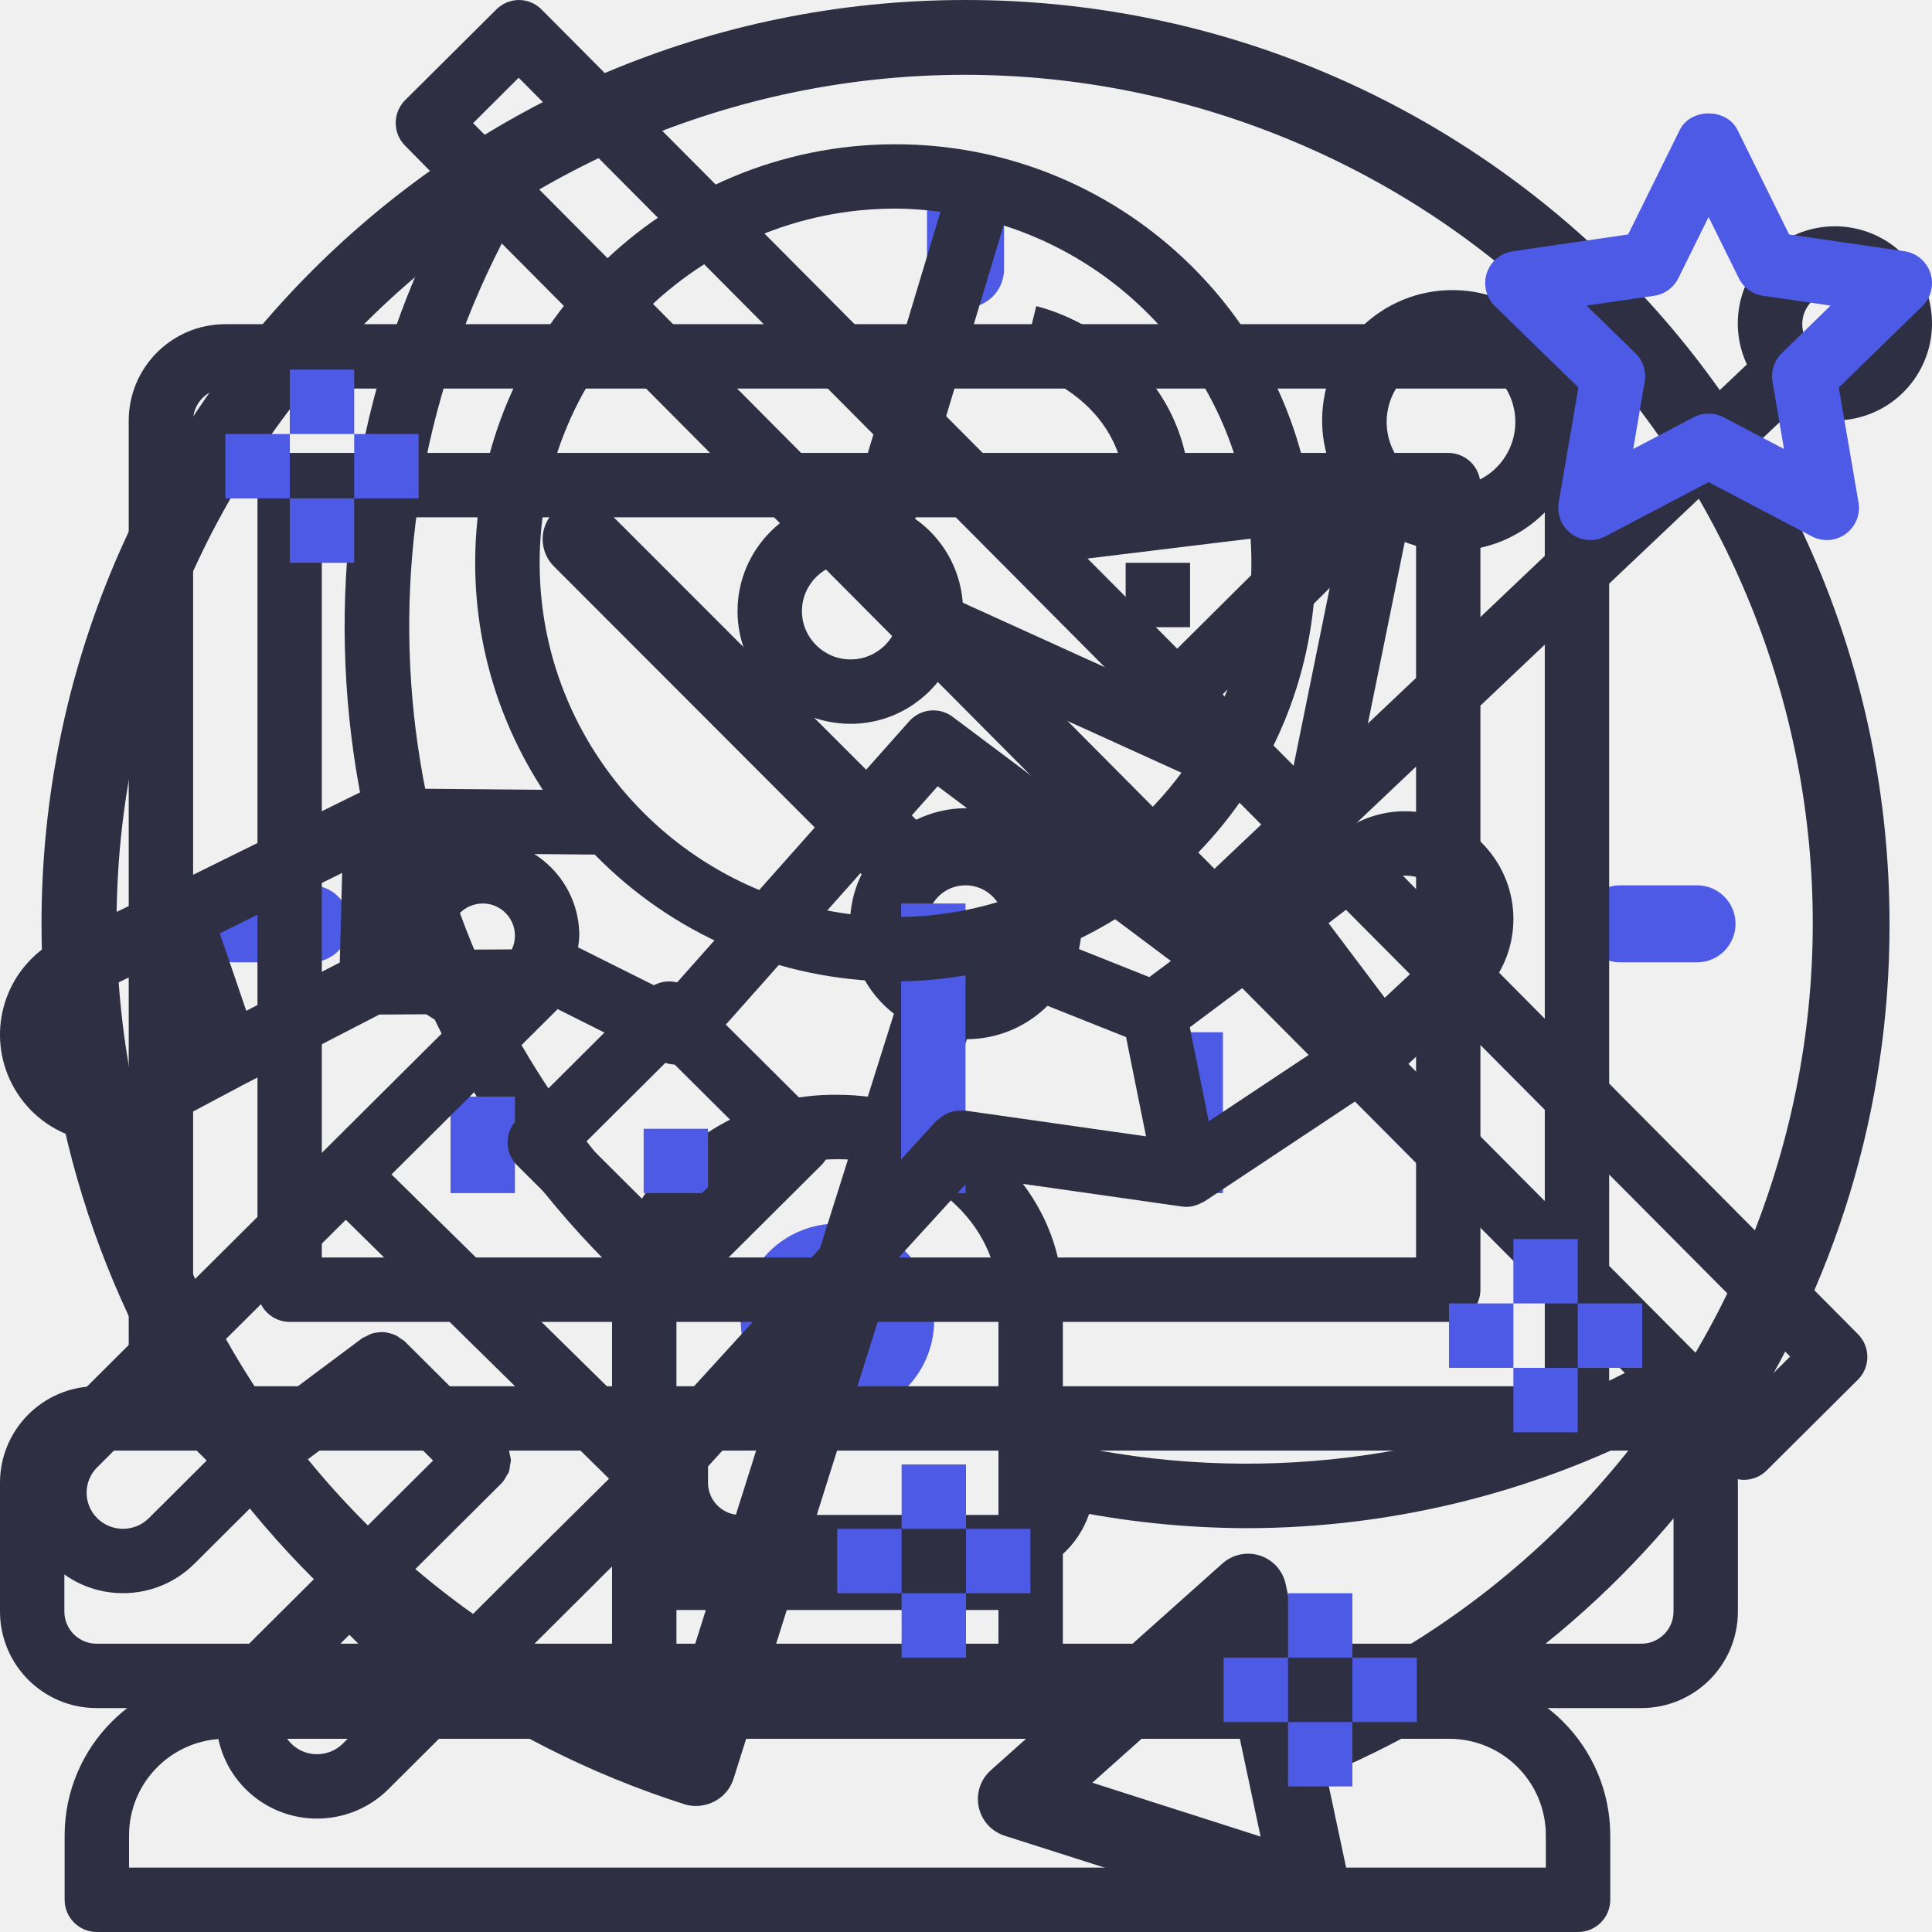
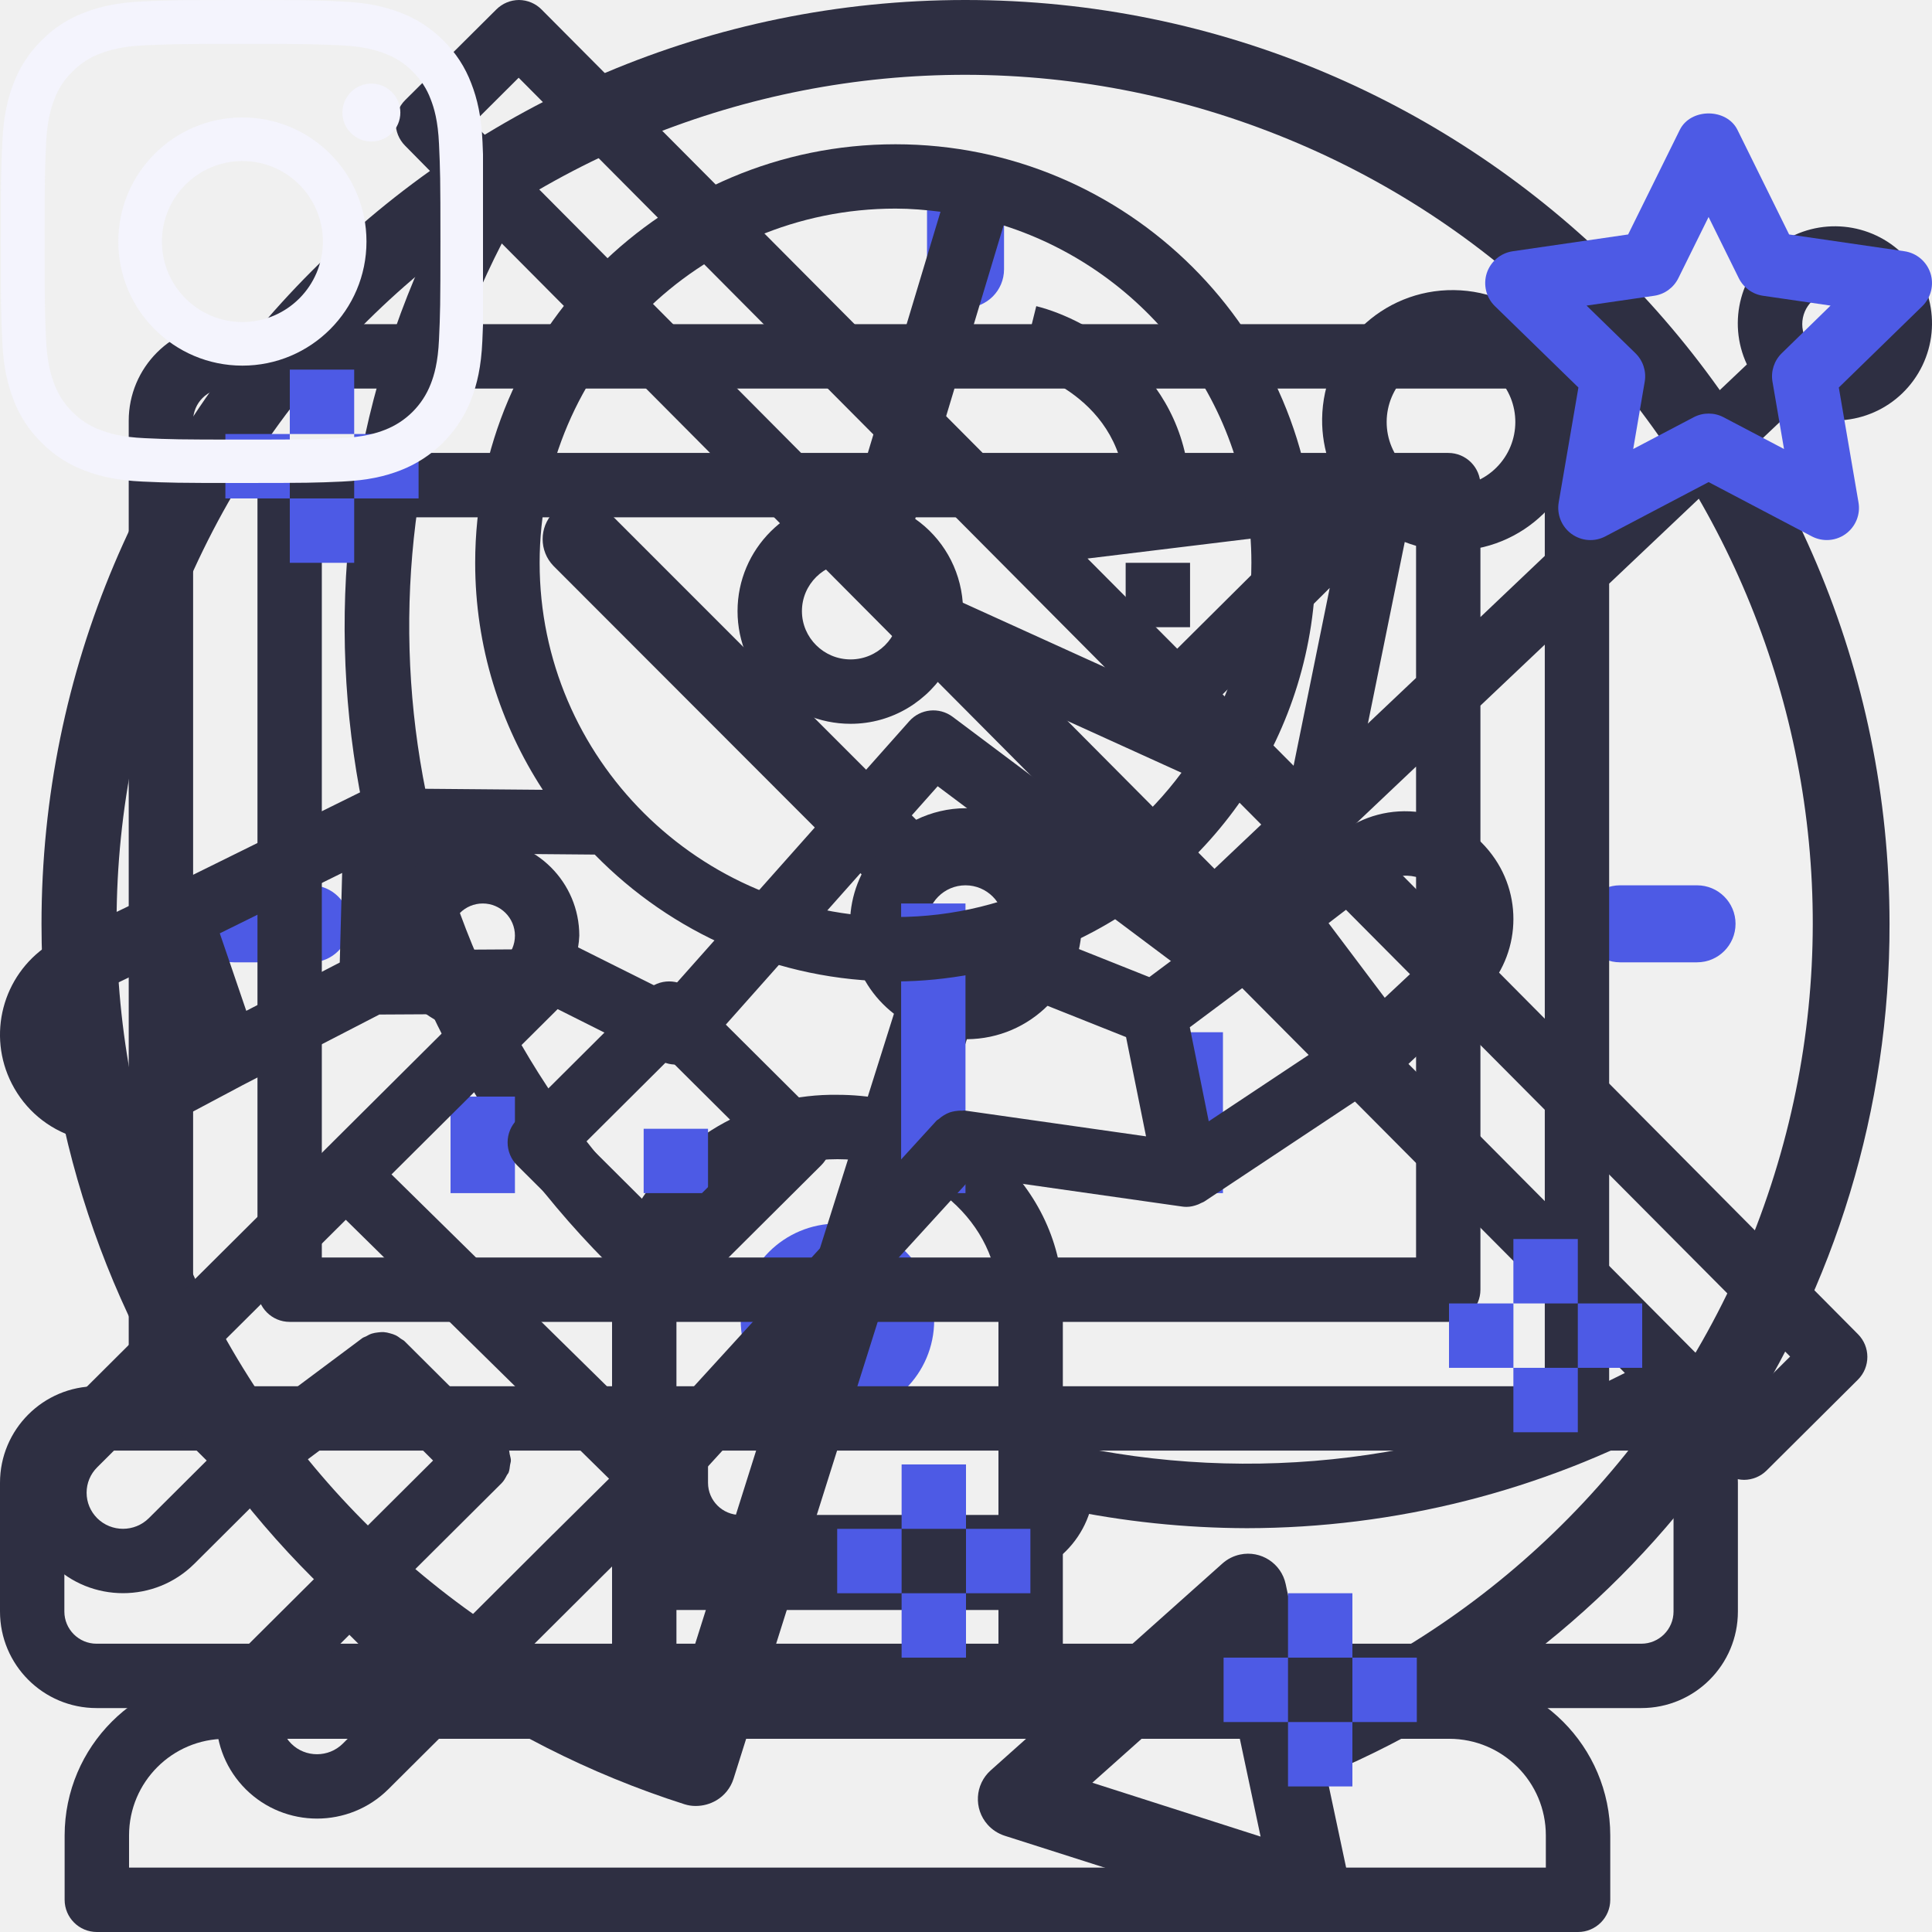
<svg xmlns="http://www.w3.org/2000/svg">
  <svg width="64" height="64" viewBox="0 0 64 64" fill="none" id="antena">
    <path d="M61.546 44.195L44.66 27.185L46.534 17.954C47.018 18.143 47.532 18.242 48.051 18.245H48.064C50.448 18.273 52.404 16.363 52.432 13.979C52.461 11.594 50.55 9.638 48.166 9.61C45.781 9.582 43.825 11.492 43.797 13.877C43.791 14.387 43.876 14.894 44.047 15.375L34.127 16.586L17.945 0.32C17.747 0.117 17.476 0.002 17.192 0C16.912 0.001 16.644 0.113 16.445 0.31L13.42 3.318C13.004 3.735 13.004 4.41 13.42 4.827L15.048 6.478C8.742 18.074 10.79 32.434 20.087 41.804C20.172 41.885 20.271 41.951 20.379 41.999C20.312 42.36 20.277 42.726 20.275 43.093V55.467H7.475C4.531 55.47 2.145 57.856 2.141 60.8V62.933C2.141 63.522 2.619 64 3.208 64H52.275C52.864 64 53.342 63.522 53.342 62.933V60.8C53.338 57.856 50.952 55.47 48.008 55.467H35.208V49.983C37.213 50.404 39.256 50.618 41.305 50.623C46.221 50.618 51.059 49.392 55.385 47.056L57.022 48.702C57.22 48.904 57.491 49.02 57.775 49.022C58.055 49.02 58.323 48.909 58.521 48.712L61.546 45.703C61.963 45.287 61.963 44.612 61.546 44.195ZM46.56 12.466C47.395 11.635 48.746 11.639 49.577 12.474C50.407 13.31 50.404 14.66 49.568 15.491C49.169 15.889 48.627 16.112 48.063 16.112H48.057C46.879 16.106 45.929 15.146 45.935 13.968C45.938 13.404 46.164 12.864 46.564 12.466H46.56ZM44.049 19.475L42.852 25.366L40.501 23.002L44.049 19.475ZM42.837 17.672L38.997 21.489L36.026 18.502L42.837 17.672ZM48.008 57.6C49.776 57.6 51.208 59.033 51.208 60.8V61.867H4.275V60.8C4.275 59.033 5.707 57.6 7.475 57.6H48.008ZM33.075 53.333V55.467H22.408V53.333H33.075ZM22.408 51.2V43.093C22.408 40.506 24.801 38.4 27.741 38.4C30.682 38.4 33.075 40.506 33.075 43.093V51.2H22.408ZM35.208 47.808V43.093C35.208 39.329 31.859 36.267 27.741 36.267C25.079 36.226 22.59 37.581 21.179 39.839C13.064 31.291 11.236 18.549 16.622 8.065L53.826 45.482C48.081 48.404 41.495 49.227 35.208 47.808ZM57.786 46.441L56.283 44.929L17.181 5.591L15.672 4.079L17.181 2.575L33.051 18.534C33.059 18.534 33.063 18.548 33.071 18.554L59.3 44.937L57.786 46.441Z" fill="#2E2F42" />
    <path d="M27.751 40.533H27.741C25.974 40.531 24.539 41.961 24.537 43.728C24.534 45.496 25.965 46.931 27.732 46.933H27.741C29.509 46.936 30.944 45.505 30.946 43.738C30.949 41.971 29.518 40.536 27.751 40.533ZM28.498 44.49C28.297 44.689 28.025 44.801 27.741 44.8C27.152 44.797 26.677 44.317 26.68 43.728C26.682 43.446 26.795 43.176 26.995 42.977C27.193 42.78 27.462 42.668 27.741 42.667C28.331 42.67 28.806 43.15 28.803 43.739C28.801 44.021 28.688 44.291 28.488 44.49H28.498Z" fill="#4D5AE5" />
  </svg>
  <svg width="64" height="64" viewBox="0 0 64 64" fill="none" id="clock">
    <g clip-path="url(#clip0_297080_1787)">
      <path d="M62.593 30.602C62.59 13.698 48.883 -0.003 31.977 6.39362e-07C15.073 0.003 1.372 13.711 1.375 30.616C1.378 43.932 9.989 55.718 22.674 59.768C22.795 59.806 22.921 59.826 23.047 59.825C23.289 59.825 23.525 59.76 23.732 59.638C24.002 59.478 24.204 59.224 24.299 58.925L32.029 34.425C34.142 34.414 35.846 32.692 35.835 30.579C35.824 28.466 34.102 26.762 31.989 26.773C31.421 26.775 30.86 26.906 30.349 27.155L20.137 16.942C19.63 16.453 18.823 16.467 18.334 16.973C17.856 17.468 17.856 18.251 18.334 18.746L28.541 28.964C27.757 30.562 28.205 32.492 29.613 33.582L22.248 56.928C7.692 51.566 0.239 35.42 5.601 20.864C10.963 6.309 27.109 -1.145 41.665 4.217C56.22 9.579 63.673 25.726 58.312 40.281C55.692 47.392 50.31 53.143 43.387 56.227L42.591 52.479C42.446 51.79 41.769 51.35 41.08 51.496C40.862 51.542 40.661 51.644 40.495 51.792L32.821 58.643C32.294 59.111 32.248 59.917 32.716 60.444C32.869 60.615 33.064 60.742 33.283 60.812L43.08 63.938C43.751 64.154 44.469 63.785 44.684 63.114C44.752 62.902 44.764 62.677 44.718 62.459L43.936 58.781C55.264 54.005 62.62 42.897 62.593 30.602ZM31.984 29.327C32.688 29.327 33.26 29.898 33.26 30.602C33.26 31.307 32.688 31.878 31.984 31.878C31.28 31.878 30.709 31.307 30.709 30.602C30.709 29.898 31.28 29.327 31.984 29.327ZM36.185 59.055L40.553 55.159L41.759 60.839L36.185 59.055Z" fill="#2E2F42" />
      <path d="M30.709 6.37V8.921C30.709 9.625 31.28 10.196 31.984 10.196C32.688 10.196 33.26 9.625 33.26 8.921V6.37C33.26 5.666 32.688 5.095 31.984 5.095C31.28 5.095 30.709 5.666 30.709 6.37Z" fill="#4D5AE5" />
      <path d="M7.752 29.327C7.047 29.327 6.477 29.898 6.477 30.602C6.477 31.307 7.047 31.878 7.752 31.878H10.303C11.007 31.878 11.578 31.307 11.578 30.602C11.578 29.898 11.007 29.327 10.303 29.327H7.752Z" fill="#4D5AE5" />
      <path d="M56.216 31.878C56.921 31.878 57.492 31.307 57.492 30.602C57.492 29.898 56.921 29.327 56.216 29.327H53.666C52.961 29.327 52.39 29.898 52.39 30.602C52.39 31.307 52.961 31.878 53.666 31.878H56.216Z" fill="#4D5AE5" />
    </g>
    <defs>
      <clipPath id="clip0_297080_1787">
        <rect width="64" height="64" fill="white" />
      </clipPath>
    </defs>
  </svg>
  <svg width="64" height="64" viewBox="0 0 64 64" fill="none" id="diagram">
    <g clip-path="url(#clip0_297080_1794)">
      <path d="M29.851 29.929H31.983V39.524H29.851V29.929Z" fill="#4D5AE5" />
      <path d="M38.38 34.194H40.512V39.524H38.38V34.194Z" fill="#4D5AE5" />
      <path d="M21.322 37.392H23.454V39.524H21.322V37.392Z" fill="#4D5AE5" />
      <path d="M14.925 36.326H17.058V39.524H14.925V36.326Z" fill="#4D5AE5" />
      <path d="M3.198 56.582H54.371C56.138 56.582 57.57 55.15 57.57 53.384V49.119C57.57 47.353 56.138 45.921 54.371 45.921H53.305V19.334L59.361 13.598C60.767 14.29 62.468 13.87 63.388 12.6C64.308 11.331 64.179 9.584 63.083 8.463C61.986 7.343 60.242 7.176 58.953 8.068C57.664 8.96 57.206 10.651 57.868 12.072L53.305 16.397V13.938C53.305 12.171 51.873 10.739 50.107 10.739H7.463C5.697 10.739 4.264 12.171 4.264 13.938V45.921H3.198C1.432 45.921 0 47.353 0 49.119V53.384C0 55.15 1.432 56.582 3.198 56.582ZM60.768 9.673C61.357 9.673 61.834 10.15 61.834 10.739C61.834 11.328 61.357 11.805 60.768 11.805C60.179 11.805 59.702 11.328 59.702 10.739C59.702 10.15 60.179 9.673 60.768 9.673ZM6.397 13.938C6.397 13.349 6.874 12.871 7.463 12.871H50.107C50.696 12.871 51.173 13.349 51.173 13.938V18.415L49.041 20.441V16.07C49.041 15.481 48.564 15.004 47.975 15.004H9.595C9.006 15.004 8.529 15.481 8.529 16.07V42.722C8.529 43.311 9.006 43.789 9.595 43.789H47.975C48.564 43.789 49.041 43.311 49.041 42.722V23.374L51.173 21.354V45.921H6.397V13.938ZM15.992 27.797C14.549 27.793 13.283 28.754 12.899 30.144C12.515 31.535 13.109 33.009 14.35 33.745C15.59 34.481 17.17 34.297 18.206 33.294L21.912 35.153C22.343 35.369 22.865 35.268 23.185 34.908L31.062 26.045L38.806 31.848C39.222 32.159 39.802 32.126 40.178 31.769L46.909 25.394V41.656H10.661V17.136H46.909V22.457L39.366 29.6L31.557 23.745C31.113 23.413 30.489 23.476 30.121 23.89L22.135 32.875L19.149 31.382C19.171 31.254 19.185 31.125 19.19 30.995C19.19 29.229 17.758 27.797 15.992 27.797ZM17.058 30.995C17.058 31.584 16.58 32.062 15.992 32.062C15.403 32.062 14.925 31.584 14.925 30.995C14.925 30.407 15.403 29.929 15.992 29.929C16.58 29.929 17.058 30.407 17.058 30.995ZM23.454 48.053H34.115V49.119C34.115 49.708 33.638 50.185 33.049 50.185H24.52C23.932 50.185 23.454 49.708 23.454 49.119V48.053ZM2.132 49.119C2.132 48.53 2.61 48.053 3.198 48.053H21.322V49.119C21.322 50.886 22.754 52.318 24.52 52.318H33.049C34.816 52.318 36.248 50.886 36.248 49.119V48.053H54.371C54.96 48.053 55.438 48.53 55.438 49.119V53.384C55.438 53.972 54.96 54.45 54.371 54.45H3.198C2.61 54.45 2.132 53.972 2.132 53.384V49.119Z" fill="#2E2F42" />
    </g>
    <defs>
      <clipPath id="clip0_297080_1794">
        <rect width="64" height="64" fill="white" />
      </clipPath>
    </defs>
  </svg>
  <svg width="64" height="64" viewBox="0 0 64 64" fill="none" id="astronaut">
    <path d="M63.948 9.048C63.822 8.663 63.489 8.381 63.087 8.323L59.267 7.767L57.557 4.305C57.198 3.575 56.002 3.575 55.644 4.305L53.934 7.767L50.113 8.323C49.711 8.381 49.378 8.662 49.251 9.048C49.127 9.434 49.23 9.859 49.521 10.142L52.287 12.837L51.634 16.643C51.566 17.043 51.73 17.447 52.058 17.686C52.39 17.927 52.823 17.957 53.182 17.767L56.6 15.97L60.017 17.767C60.173 17.849 60.345 17.89 60.515 17.89C60.735 17.89 60.956 17.822 61.142 17.686C61.47 17.447 61.635 17.043 61.565 16.643L60.913 12.837L63.679 10.142C63.968 9.858 64.073 9.434 63.948 9.048ZM59.022 11.702C58.772 11.946 58.656 12.3 58.716 12.646L59.098 14.874L57.097 13.823C56.941 13.74 56.771 13.7 56.6 13.7C56.429 13.7 56.26 13.74 56.103 13.823L54.102 14.874L54.483 12.646C54.543 12.3 54.428 11.947 54.177 11.702L52.557 10.123L54.795 9.798C55.143 9.748 55.442 9.529 55.598 9.214L56.599 7.188L57.599 9.214C57.755 9.529 58.055 9.748 58.403 9.798L60.64 10.123L59.022 11.702Z" fill="#4D5AE5" />
    <path d="M52.267 41.044H50.133V43.178H52.267V41.044Z" fill="#4D5AE5" />
    <path d="M52.267 45.311H50.133V47.445H52.267V45.311Z" fill="#4D5AE5" />
    <path d="M54.4 43.178H52.267V45.311H54.4V43.178Z" fill="#4D5AE5" />
    <path d="M50.134 43.178H48V45.311H50.134V43.178Z" fill="#4D5AE5" />
    <path d="M44.8 52.778H42.667V54.911H44.8V52.778Z" fill="#4D5AE5" />
    <path d="M44.8 57.045H42.667V59.178H44.8V57.045Z" fill="#4D5AE5" />
    <path d="M46.934 54.911H44.8V57.045H46.934V54.911Z" fill="#4D5AE5" />
    <path d="M42.667 54.911H40.533V57.045H42.667V54.911Z" fill="#4D5AE5" />
    <path d="M32 48.511H29.867V50.645H32V48.511Z" fill="#4D5AE5" />
    <path d="M32 52.778H29.867V54.911H32V52.778Z" fill="#4D5AE5" />
    <path d="M34.133 50.645H32V52.778H34.133V50.645Z" fill="#4D5AE5" />
    <path d="M29.867 50.645H27.733V52.778H29.867V50.645Z" fill="#4D5AE5" />
    <path d="M11.733 12.244H9.6V14.377H11.733V12.244Z" fill="#4D5AE5" />
    <path d="M11.733 16.511H9.6V18.644H11.733V16.511Z" fill="#4D5AE5" />
    <path d="M13.866 14.377H11.733V16.511H13.866V14.377Z" fill="#4D5AE5" />
    <path d="M9.6 14.377H7.466V16.511H9.6V14.377Z" fill="#4D5AE5" />
    <path d="M49.429 28.319C48.855 27.543 48.011 27.044 47.053 26.91C46.091 26.773 45.141 27.026 44.373 27.614L41.87 29.533L41.869 29.534L38.073 32.368L35.358 31.286C40.2 29.114 43.585 24.27 43.585 18.646C43.585 11 37.34 4.779 29.663 4.779C21.986 4.779 15.741 11 15.741 18.646C15.741 21.418 16.569 23.994 17.98 26.163L12.453 26.115C12.45 26.115 12.447 26.115 12.443 26.115C12.426 26.115 12.412 26.123 12.396 26.125C12.291 26.129 12.187 26.15 12.086 26.186C12.06 26.196 12.034 26.201 12.009 26.213C11.996 26.218 11.984 26.22 11.971 26.226L5.505 29.419C5.504 29.419 5.503 29.419 5.503 29.419L1.716 31.241C1.674 31.259 1.631 31.283 1.59 31.311C0.08 32.316 -0.434 34.289 0.393 35.902C0.834 36.759 1.583 37.391 2.505 37.68C2.86 37.791 3.223 37.845 3.584 37.845C4.163 37.845 4.737 37.703 5.262 37.423L8.038 35.947L12.566 33.608L15.28 33.593L4.396 44.424C4.395 44.425 4.394 44.425 4.393 44.426L1.716 47.093C1.083 47.722 0.735 48.557 0.735 49.448C0.735 50.337 1.083 51.175 1.716 51.805C2.365 52.452 3.22 52.776 4.074 52.776C4.93 52.776 5.783 52.452 6.435 51.805L9.063 49.188L12.544 46.588L14.346 48.382L10.823 51.89C10.822 51.892 10.821 51.892 10.82 51.893L8.142 54.559C7.51 55.189 7.162 56.024 7.162 56.914C7.162 57.804 7.51 58.641 8.142 59.272C8.792 59.918 9.647 60.243 10.502 60.243C11.356 60.243 12.212 59.918 12.862 59.272L15.541 56.605L19.826 52.339C19.827 52.337 19.827 52.336 19.828 52.335L21.847 50.335L21.839 50.328C21.852 50.315 21.87 50.311 21.883 50.297L32.215 38.98L39.157 39.968C39.207 39.976 39.257 39.979 39.307 39.979C39.437 39.979 39.561 39.948 39.682 39.902C39.717 39.889 39.748 39.872 39.781 39.855C39.819 39.836 39.86 39.825 39.896 39.801L46.323 35.534C46.347 35.518 46.359 35.492 46.382 35.475C46.407 35.455 46.439 35.447 46.463 35.424L49.006 33.042C50.329 31.803 50.511 29.772 49.429 28.319ZM4.261 35.54C3.914 35.726 3.521 35.763 3.144 35.644C2.771 35.528 2.468 35.273 2.291 34.928C1.968 34.301 2.155 33.537 2.719 33.124L5.347 31.86L5.979 33.709L6.245 34.485L4.261 35.54ZM11.255 31.885L8.158 33.485L7.648 31.991L7.281 30.918L11.334 28.917L11.255 31.885ZM41.454 18.644C41.454 20.481 41.016 22.213 40.256 23.763L31.893 19.965C31.806 18.818 31.211 17.814 30.317 17.189L33.245 7.468C38 8.981 41.454 13.417 41.454 18.644ZM17.876 18.644C17.876 12.175 23.165 6.91 29.665 6.91C30.171 6.91 30.666 6.953 31.155 7.015L28.291 16.522C28.253 16.521 28.216 16.511 28.177 16.511C26.112 16.511 24.432 18.185 24.432 20.244C24.432 22.303 26.112 23.977 28.177 23.977C29.566 23.977 30.766 23.211 31.413 22.088L39.138 25.598C36.989 28.491 33.549 30.378 29.665 30.378C23.165 30.378 17.876 25.113 17.876 18.644ZM29.789 20.244C29.789 21.126 29.065 21.844 28.177 21.844C27.288 21.844 26.565 21.126 26.565 20.244C26.565 19.362 27.288 18.644 28.177 18.644C29.065 18.644 29.789 19.362 29.789 20.244ZM4.93 50.292C4.457 50.761 3.692 50.76 3.221 50.294C2.994 50.066 2.869 49.767 2.869 49.448C2.869 49.13 2.994 48.83 3.221 48.605L5.145 46.688L6.847 48.383L4.93 50.292ZM11.357 57.759C10.885 58.228 10.119 58.229 9.648 57.761C9.42 57.533 9.295 57.234 9.295 56.915C9.295 56.597 9.42 56.297 9.648 56.072L11.573 54.154L12.378 54.955L13.276 55.849L11.357 57.759ZM18.321 50.822C18.32 50.823 18.319 50.823 18.317 50.824L14.788 54.344L13.982 53.543L13.084 52.649L16.611 49.138C16.611 49.138 16.611 49.138 16.611 49.137C16.612 49.136 16.613 49.136 16.614 49.135C16.694 49.055 16.744 48.959 16.793 48.864C16.807 48.837 16.834 48.813 16.846 48.784C16.879 48.702 16.884 48.614 16.897 48.527C16.903 48.478 16.924 48.432 16.924 48.382C16.924 48.311 16.899 48.241 16.884 48.171C16.871 48.107 16.871 48.042 16.847 47.98C16.806 47.88 16.737 47.791 16.664 47.705C16.644 47.681 16.637 47.651 16.614 47.629C16.614 47.629 16.614 47.629 16.613 47.629C16.612 47.628 16.612 47.626 16.611 47.625L13.397 44.425C13.363 44.391 13.319 44.377 13.281 44.348C13.224 44.304 13.17 44.264 13.107 44.233C13.046 44.203 12.984 44.185 12.92 44.168C12.852 44.148 12.786 44.133 12.714 44.128C12.649 44.124 12.588 44.13 12.523 44.138C12.452 44.146 12.385 44.156 12.315 44.178C12.248 44.2 12.188 44.233 12.127 44.268C12.087 44.29 12.042 44.298 12.005 44.325L8.458 46.973L6.657 45.179L11.455 40.407L20.176 48.984L18.321 50.822ZM31.958 36.788C31.927 36.784 31.899 36.796 31.868 36.794C31.79 36.789 31.715 36.795 31.637 36.808C31.577 36.818 31.519 36.83 31.461 36.85C31.393 36.874 31.331 36.906 31.268 36.944C31.209 36.98 31.154 37.019 31.102 37.067C31.076 37.089 31.045 37.1 31.022 37.125L21.625 47.417L12.969 38.904L18.635 33.267C19.052 32.851 19.055 32.176 18.639 31.758C18.428 31.548 18.152 31.444 17.876 31.445V31.444L13.439 31.471L13.494 28.256L19.702 28.309C22.232 30.897 25.761 32.511 29.665 32.511C30.54 32.511 31.393 32.42 32.224 32.266C32.304 32.33 32.383 32.395 32.483 32.435L37.302 34.355L37.607 35.872L37.964 37.643L31.958 36.788ZM40.041 37.145L39.414 34.029L42.307 31.869L43.065 32.873L44.201 34.382L40.041 37.145ZM47.548 31.483L45.872 33.053L44.01 30.58L45.673 29.306C45.983 29.067 46.374 28.97 46.758 29.02C47.145 29.074 47.486 29.276 47.718 29.588C48.152 30.172 48.078 30.986 47.548 31.483Z" fill="#2E2F42" />
    <path d="M27.204 37.088L22.918 32.821C22.503 32.407 21.829 32.407 21.413 32.821L17.128 37.088C16.928 37.29 16.815 37.561 16.815 37.844C16.815 38.128 16.927 38.4 17.128 38.601L21.413 42.867C21.621 43.074 21.894 43.178 22.166 43.178C22.438 43.178 22.711 43.074 22.918 42.867L27.204 38.601C27.405 38.4 27.519 38.128 27.519 37.844C27.519 37.561 27.406 37.289 27.204 37.088ZM22.166 40.606L19.393 37.844L22.166 35.083L24.941 37.844L22.166 40.606Z" fill="#2E2F42" />
    <path d="M34.328 10.142L33.813 12.213C33.955 12.248 37.288 13.117 37.288 16.511H39.422C39.422 12.476 36.091 10.58 34.328 10.142Z" fill="#2E2F42" />
    <path d="M39.422 18.644H37.289V20.777H39.422V18.644Z" fill="#2E2F42" />
  </svg>
+   <svg width="16" height="16" viewBox="0 0 16 16" fill="none" id="insta">
+     <g clip-path="url(#clip0_634648_203)">
+       <path d="M15.984 4.704C15.947 3.854 15.809 3.269 15.612 2.763C15.409 2.225 15.097 1.744 14.687 1.344C14.287 0.938 13.803 0.622 13.271 0.422C12.762 0.225 12.181 0.087 11.33 0.05C10.474 0.009 10.202 -0 8.03 -0C5.857 -0 5.585 0.009 4.732 0.047C3.882 0.084 3.298 0.222 2.791 0.419C2.253 0.622 1.772 0.934 1.372 1.344C0.966 1.744 0.65 2.228 0.45 2.76C0.253 3.269 0.116 3.851 0.078 4.701C0.037 5.557 0.028 5.829 0.028 8.001C0.028 10.174 0.037 10.446 0.075 11.299C0.112 12.149 0.25 12.734 0.447 13.24C0.65 13.778 0.966 14.259 1.372 14.659C1.772 15.065 2.257 15.381 2.788 15.581C3.298 15.778 3.879 15.915 4.729 15.953C5.582 15.991 5.854 16 8.027 16C10.199 16 10.471 15.991 11.324 15.953C12.174 15.915 12.759 15.778 13.265 15.581C14.34 15.165 15.19 14.315 15.606 13.24C15.803 12.73 15.941 12.149 15.978 11.299C16.016 10.446 16.025 10.174 16.025 8.001C16.025 5.829 16.022 5.557 15.984 4.704ZM14.543 11.236C14.509 12.018 14.378 12.44 14.268 12.721C13.999 13.418 13.446 13.971 12.749 14.24C12.468 14.35 12.043 14.481 11.265 14.515C10.421 14.553 10.168 14.562 8.033 14.562C5.898 14.562 5.642 14.553 4.801 14.515C4.019 14.481 3.598 14.35 3.316 14.24C2.969 14.112 2.654 13.909 2.397 13.643C2.132 13.384 1.928 13.071 1.8 12.724C1.691 12.443 1.56 12.018 1.525 11.24C1.488 10.396 1.478 10.143 1.478 8.008C1.478 5.873 1.488 5.617 1.525 4.776C1.56 3.994 1.691 3.572 1.8 3.291C1.928 2.944 2.132 2.629 2.4 2.372C2.66 2.106 2.972 1.903 3.319 1.775C3.601 1.666 4.026 1.535 4.804 1.5C5.648 1.463 5.901 1.453 8.036 1.453C10.174 1.453 10.427 1.463 11.268 1.5C12.049 1.535 12.471 1.666 12.752 1.775C13.099 1.903 13.415 2.106 13.671 2.372C13.937 2.632 14.14 2.944 14.268 3.291C14.378 3.572 14.509 3.997 14.543 4.776C14.581 5.62 14.59 5.873 14.59 8.008C14.59 10.143 14.581 10.393 14.543 11.236Z" fill="#F4F4FD" />
+       <path d="M8.03 3.891C5.761 3.891 3.919 5.732 3.919 8.001C3.919 10.271 5.761 12.112 8.03 12.112C10.299 12.112 12.14 10.271 12.14 8.001C12.14 5.732 10.299 3.891 8.03 3.891ZM8.03 10.668C6.558 10.668 5.364 9.474 5.364 8.001C5.364 6.529 6.558 5.335 8.03 5.335C9.502 5.335 10.696 6.529 10.696 8.001C10.696 9.474 9.502 10.668 8.03 10.668Z" fill="#F4F4FD" />
+       <path d="M13.262 3.729C13.262 4.259 12.832 4.688 12.302 4.688C11.773 4.688 11.343 4.259 11.343 3.729C11.343 3.199 11.773 2.769 12.302 2.769C12.832 2.769 13.262 3.199 13.262 3.729Z" fill="#F4F4FD" />
+     </g>
+     <defs>
+       <clipPath id="clip0_634648_203">
+         <rect width="16" height="16" fill="white" />
+       </clipPath>
+     </defs>
+   </svg>
</svg>
